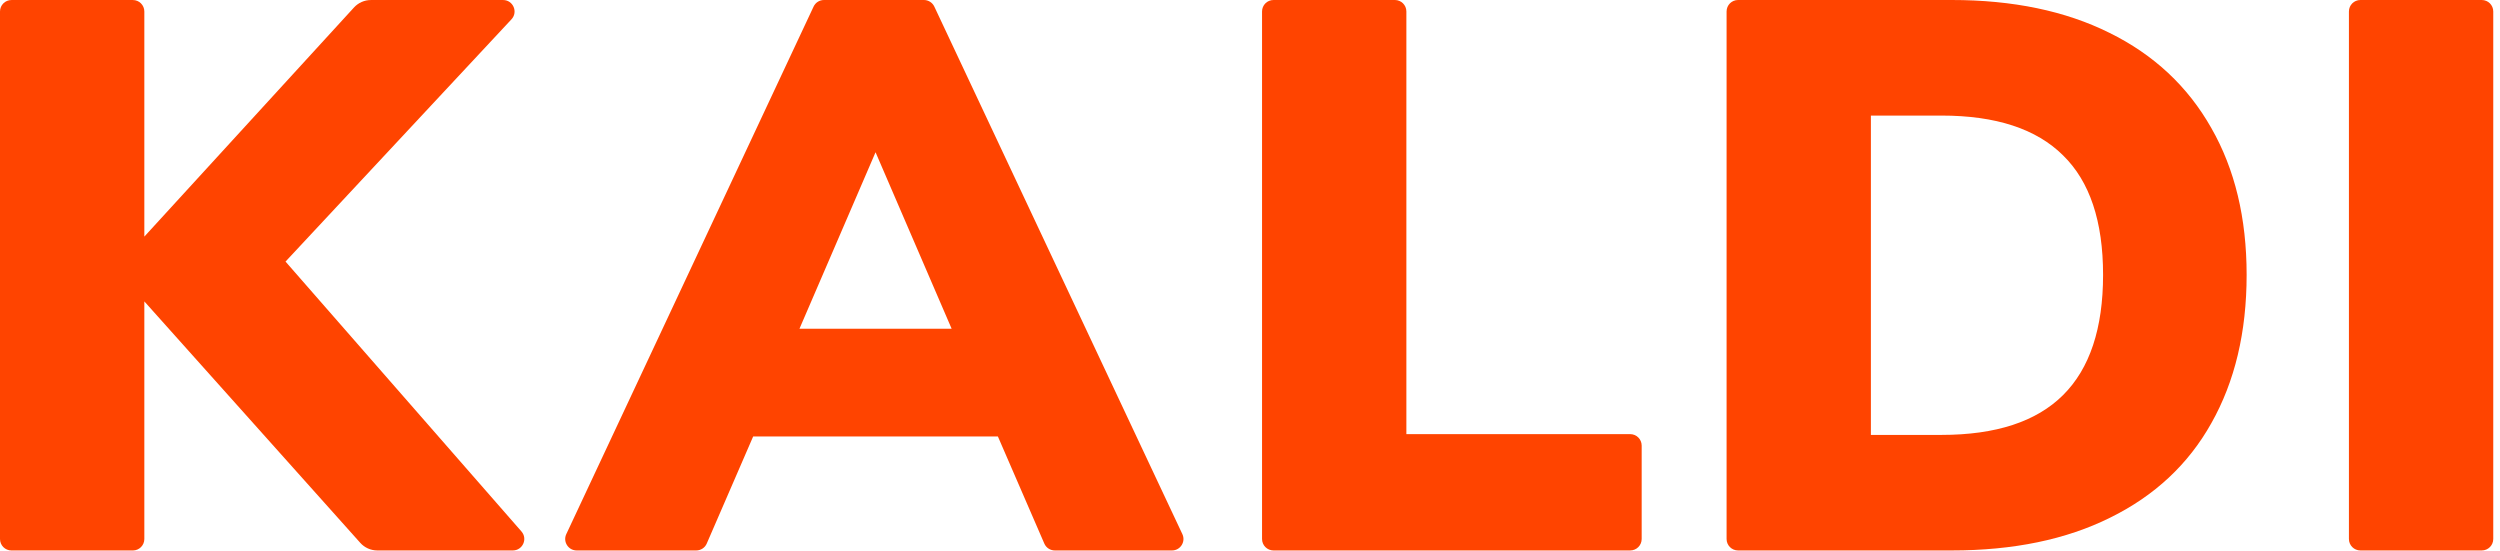
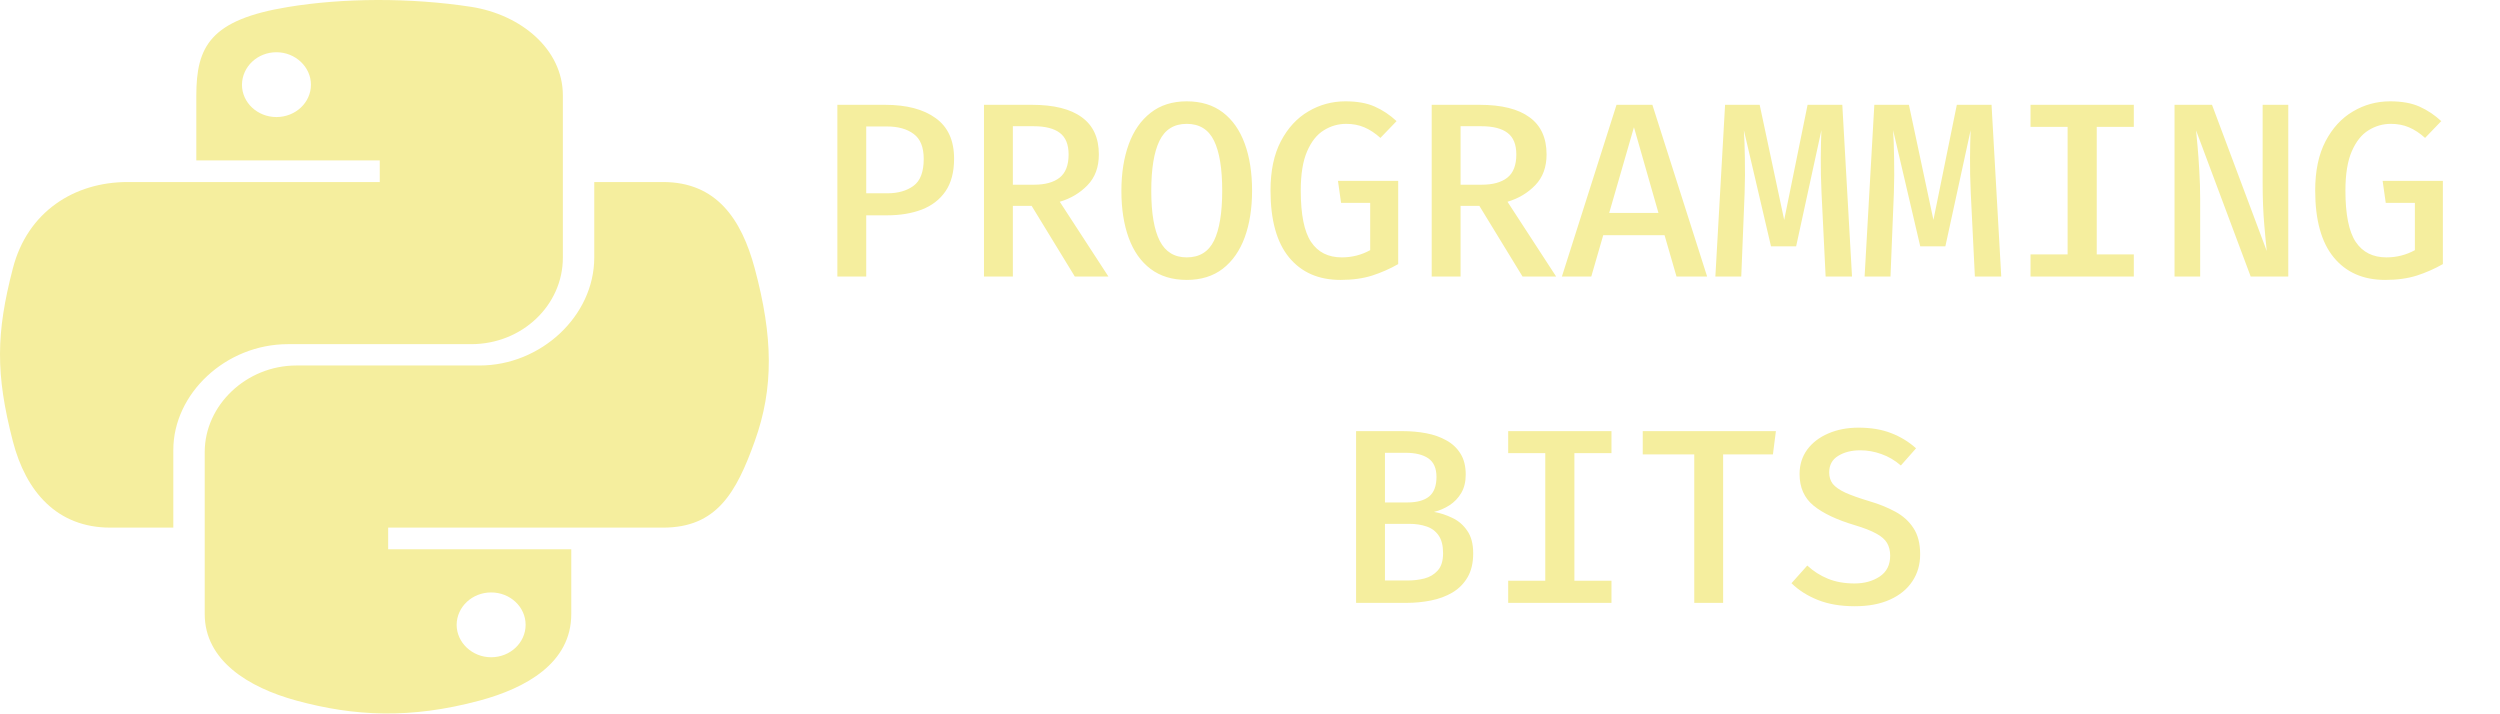
- <svg xmlns="http://www.w3.org/2000/svg" xmlns:xlink="http://www.w3.org/1999/xlink" viewBox="0 0 109 24">
-   <g transform="translate(-1470)">
-     <g style="mix-blend-mode:normal" transform="translate(1470)" fill="#f40">
-       <use xlink:href="#b" style="mix-blend-mode:normal" />
-       <use xlink:href="#c" style="mix-blend-mode:normal" />
-       <use xlink:href="#d" style="mix-blend-mode:normal" />
-       <use xlink:href="#e" style="mix-blend-mode:normal" />
-       <use xlink:href="#f" style="mix-blend-mode:normal" />
-     </g>
-   </g>
-   <defs>
-     <path id="b" d="M22.735 23.171c.283.323.053.829-.376.829h-5.907c-.285 0-.556-.121-.745-.333l-9.414-10.526v10.36c0 .276-.224.5-.5.5h-5.293c-.276 0-.5-.224-.5-.5v-23c0-.276.224-.5.5-.5h5.293c.276 0 .5.224.5.5v9.815l9.141-9.99c.19-.207.457-.325.738-.325h5.762c.437 0 .664.521.366.841l-9.851 10.563 10.287 11.767z" />
-     <path id="c" d="M45.991 24c-.199 0-.38-.118-.459-.301l-2.024-4.669h-10.67l-2.024 4.669c-.079.183-.259.301-.459.301h-5.212c-.366 0-.608-.381-.453-.712l10.782-23c.082-.176.259-.288.453-.288h4.358c.194 0 .37.112.453.287l10.815 23c.156.332-.086.713-.452.713h-5.108zm-11.135-9.668h6.635l-3.317-7.694-3.317 7.694z" />
-     <path id="d" d="M55.525 24c-.276 0-.5-.224-.5-.5v-23c0-.276.224-.5.5-.5h5.293c.276 0 .5.224.5.5v18.428h9.759c.276 0 .5.224.5.5v4.072c0 .276-.224.5-.5.5h-15.552z" />
-     <path id="e" d="M75.279.5c0-.276.224-.5.5-.5h9.315c2.667 0 4.959.477 6.874 1.43 1.938.953 3.42 2.338 4.446 4.153 1.026 1.793 1.539 3.926 1.539 6.4 0 2.496-.513 4.652-1.539 6.468-1.003 1.793-2.474 3.166-4.412 4.119-1.915.953-4.218 1.43-6.908 1.43h-9.315c-.276 0-.5-.224-.5-.5v-23zm9.37 18.462c2.371 0 4.138-.579 5.301-1.736 1.163-1.157 1.744-2.905 1.744-5.242 0-2.338-.581-4.074-1.744-5.209-1.163-1.157-2.93-1.736-5.301-1.736h-3.078v13.923h3.078z" />
-     <path id="f" d="M102.913 24c-.276 0-.5-.224-.5-.5v-23c0-.276.224-.5.5-.5h5.293c.276 0 .5.224.5.5v23c0 .276-.224.5-.5.5h-5.293z" />
-   </defs>
+ <svg xmlns="http://www.w3.org/2000/svg" width="1356" height="387" viewBox="0 0 1356 387" fill="none">
+   <path d="M517.498 86.078C517.498 93.323 515.945 99.218 512.84 103.762C509.735 108.262 505.438 111.57 499.948 113.685C494.503 115.755 488.225 116.79 481.115 116.79H469.843V150H454.183V56.85H480.035C491.735 56.85 500.893 59.258 507.508 64.073C514.168 68.843 517.498 76.177 517.498 86.078ZM501.028 86.213C501.028 79.823 499.205 75.3 495.56 72.645C491.96 69.945 487.123 68.595 481.048 68.595H469.843V104.842H481.25C487.1 104.842 491.848 103.492 495.493 100.792C499.183 98.093 501.028 93.233 501.028 86.213ZM596.015 83.782C596.015 90.668 593.967 96.225 589.872 100.455C585.777 104.685 580.76 107.677 574.82 109.432L601.212 150H582.987L559.565 111.66H549.372V150H533.712V56.85H559.7C571.625 56.85 580.647 59.1 586.767 63.6C592.932 68.055 596.015 74.782 596.015 83.782ZM579.612 83.782C579.612 78.382 578.037 74.49 574.887 72.105C571.737 69.675 566.967 68.46 560.577 68.46H549.372V100.185H560.915C566.855 100.185 571.445 98.925 574.685 96.405C577.97 93.84 579.612 89.632 579.612 83.782ZM679.122 103.425C679.122 113.01 677.795 121.447 675.14 128.737C672.485 135.982 668.525 141.652 663.26 145.747C657.995 149.798 651.47 151.823 643.685 151.823C635.9 151.823 629.375 149.842 624.11 145.882C618.845 141.922 614.885 136.32 612.23 129.075C609.575 121.83 608.247 113.325 608.247 103.56C608.247 93.975 609.575 85.537 612.23 78.248C614.885 70.957 618.845 65.265 624.11 61.17C629.375 57.03 635.9 54.96 643.685 54.96C651.47 54.96 657.995 56.962 663.26 60.968C668.525 64.972 672.485 70.62 675.14 77.91C677.795 85.155 679.122 93.66 679.122 103.425ZM662.922 103.425C662.922 91.365 661.437 82.32 658.467 76.29C655.497 70.215 650.57 67.177 643.685 67.177C636.8 67.177 631.872 70.237 628.902 76.358C625.932 82.433 624.447 91.5 624.447 103.56C624.447 115.575 625.977 124.597 629.037 130.627C632.097 136.612 636.98 139.605 643.685 139.605C650.57 139.605 655.497 136.59 658.467 130.56C661.437 124.485 662.922 115.44 662.922 103.425ZM727.062 151.823C715.182 151.823 705.889 147.75 699.184 139.605C692.479 131.46 689.127 119.355 689.127 103.29C689.127 92.67 690.994 83.782 694.729 76.627C698.509 69.427 703.482 64.028 709.647 60.428C715.812 56.782 722.517 54.96 729.762 54.96C736.107 54.96 741.394 55.905 745.624 57.795C749.899 59.685 753.859 62.318 757.504 65.692L748.729 74.805C745.894 72.24 742.992 70.328 740.022 69.067C737.097 67.808 733.812 67.177 730.167 67.177C725.802 67.177 721.752 68.347 718.017 70.688C714.282 72.983 711.267 76.785 708.972 82.095C706.677 87.36 705.529 94.448 705.529 103.357C705.529 116.362 707.397 125.655 711.132 131.235C714.867 136.815 720.424 139.605 727.804 139.605C733.294 139.605 738.424 138.3 743.194 135.69V110.04H727.399L725.712 98.093H758.382V143.25C753.972 145.77 749.269 147.84 744.274 149.46C739.324 151.035 733.587 151.823 727.062 151.823ZM838.857 83.782C838.857 90.668 836.809 96.225 832.714 100.455C828.619 104.685 823.602 107.677 817.662 109.432L844.054 150H825.829L802.407 111.66H792.214V150H776.554V56.85H802.542C814.467 56.85 823.489 59.1 829.609 63.6C835.774 68.055 838.857 74.782 838.857 83.782ZM822.454 83.782C822.454 78.382 820.879 74.49 817.729 72.105C814.579 69.675 809.809 68.46 803.419 68.46H792.214V100.185H803.757C809.697 100.185 814.287 98.925 817.527 96.405C820.812 93.84 822.454 89.632 822.454 83.782ZM902.861 127.59H869.584L863.104 150H847.174L876.806 56.85H896.246L925.946 150H909.341L902.861 127.59ZM872.824 115.507H899.554L886.256 69L872.824 115.507ZM999.266 56.85L1004.53 150H990.221L987.994 104.64C987.679 97.845 987.544 91.5 987.589 85.605C987.634 79.665 987.746 74.67 987.926 70.62L974.224 133.597H960.589L945.874 70.62C946.144 74.49 946.324 79.53 946.414 85.74C946.549 91.95 946.504 98.295 946.279 104.775L944.456 150H930.416L935.681 56.85H954.446L967.744 119.287L980.434 56.85H999.266ZM1080.21 56.85L1085.48 150H1071.17L1068.94 104.64C1068.63 97.845 1068.49 91.5 1068.54 85.605C1068.58 79.665 1068.69 74.67 1068.87 70.62L1055.17 133.597H1041.54L1026.82 70.62C1027.09 74.49 1027.27 79.53 1027.36 85.74C1027.5 91.95 1027.45 98.295 1027.23 104.775L1025.4 150H1011.36L1016.63 56.85H1035.39L1048.69 119.287L1061.38 56.85H1080.21ZM1157.38 56.85V68.797H1137.27V137.985H1157.38V150H1101.36V137.985H1121.47V68.797H1101.36V56.85H1157.38ZM1220.78 150L1191.15 70.755C1191.33 72.6 1191.6 75.48 1191.96 79.395C1192.32 83.265 1192.63 87.698 1192.9 92.692C1193.22 97.642 1193.37 102.637 1193.37 107.677V150H1179.47V56.85H1199.79L1229.49 136.162C1229.17 133.372 1228.72 128.625 1228.14 121.92C1227.55 115.215 1227.26 107.677 1227.26 99.308V56.85H1241.16V150H1220.78ZM1293.69 151.823C1281.81 151.823 1272.52 147.75 1265.82 139.605C1259.11 131.46 1255.76 119.355 1255.76 103.29C1255.76 92.67 1257.63 83.782 1261.36 76.627C1265.14 69.427 1270.11 64.028 1276.28 60.428C1282.44 56.782 1289.15 54.96 1296.39 54.96C1302.74 54.96 1308.03 55.905 1312.26 57.795C1316.53 59.685 1320.49 62.318 1324.14 65.692L1315.36 74.805C1312.53 72.24 1309.62 70.328 1306.65 69.067C1303.73 67.808 1300.44 67.177 1296.8 67.177C1292.43 67.177 1288.38 68.347 1284.65 70.688C1280.91 72.983 1277.9 76.785 1275.6 82.095C1273.31 87.36 1272.16 94.448 1272.16 103.357C1272.16 116.362 1274.03 125.655 1277.76 131.235C1281.5 136.815 1287.06 139.605 1294.44 139.605C1299.93 139.605 1305.06 138.3 1309.83 135.69V110.04H1294.03L1292.34 98.093H1325.01V143.25C1320.6 145.77 1315.9 147.84 1310.91 149.46C1305.96 151.035 1300.22 151.823 1293.69 151.823ZM799.058 300.135C799.058 305.31 798.045 309.63 796.02 313.095C793.995 316.56 791.25 319.327 787.785 321.397C784.32 323.422 780.428 324.862 776.108 325.717C771.833 326.572 767.4 327 762.81 327H735.54V233.85H760.988C765.353 233.85 769.56 234.232 773.61 234.997C777.66 235.762 781.283 237.045 784.478 238.845C787.718 240.6 790.283 243.007 792.173 246.067C794.063 249.082 795.008 252.862 795.008 257.407C795.008 261.322 794.198 264.652 792.578 267.397C790.958 270.142 788.82 272.37 786.165 274.08C783.555 275.745 780.765 276.937 777.795 277.657C781.17 278.242 784.478 279.322 787.718 280.897C791.003 282.427 793.703 284.745 795.818 287.85C797.978 290.91 799.058 295.005 799.058 300.135ZM779.145 258.69C779.145 254.01 777.683 250.657 774.758 248.632C771.833 246.607 767.715 245.595 762.405 245.595H751.2V272.527H763.35C768.57 272.527 772.508 271.447 775.163 269.287C777.818 267.082 779.145 263.55 779.145 258.69ZM782.723 300.067C782.723 295.927 781.913 292.71 780.293 290.415C778.673 288.075 776.49 286.455 773.745 285.555C771 284.61 767.918 284.137 764.498 284.137H751.2V314.85H763.823C766.793 314.85 769.718 314.49 772.598 313.77C775.523 313.005 777.93 311.565 779.82 309.45C781.755 307.335 782.723 304.207 782.723 300.067ZM874.065 233.85V245.797H853.95V314.985H874.065V327H818.04V314.985H838.155V245.797H818.04V233.85H874.065ZM934.628 246.472V327H918.968V246.472H891.023V233.85H963.248L961.628 246.472H934.628ZM1041.49 300.675C1041.49 306.21 1040.08 311.092 1037.24 315.322C1034.45 319.552 1030.4 322.86 1025.09 325.245C1019.83 327.63 1013.46 328.823 1005.99 328.823C998.385 328.823 991.747 327.697 986.077 325.447C980.407 323.197 975.615 320.16 971.7 316.335L980.272 306.75C983.557 309.81 987.292 312.195 991.477 313.905C995.662 315.615 1000.48 316.47 1005.92 316.47C1011.19 316.47 1015.71 315.232 1019.49 312.757C1023.31 310.237 1025.23 306.457 1025.23 301.417C1025.23 298.717 1024.66 296.422 1023.54 294.532C1022.41 292.597 1020.46 290.887 1017.67 289.402C1014.92 287.872 1011.07 286.365 1006.12 284.88C996.27 281.955 988.8 278.422 983.715 274.282C978.63 270.142 976.087 264.427 976.087 257.137C976.087 252.097 977.46 247.687 980.205 243.907C982.995 240.127 986.797 237.202 991.612 235.132C996.472 233.017 1001.96 231.96 1008.08 231.96C1014.83 231.96 1020.73 232.95 1025.77 234.93C1030.81 236.865 1035.31 239.61 1039.27 243.165L1031.03 252.48C1027.75 249.645 1024.21 247.575 1020.43 246.27C1016.7 244.92 1012.9 244.245 1009.03 244.245C1004.26 244.245 1000.25 245.257 997.012 247.282C993.772 249.262 992.152 252.255 992.152 256.26C992.152 258.69 992.805 260.76 994.11 262.47C995.46 264.135 997.71 265.71 1000.86 267.195C1004.05 268.635 1008.42 270.187 1013.95 271.852C1019.17 273.382 1023.85 275.272 1027.99 277.522C1032.18 279.772 1035.46 282.742 1037.85 286.432C1040.28 290.077 1041.49 294.825 1041.49 300.675Z" fill="#F5EE9E" />
+   <path d="M409.355 145.553C402.188 118.861 388.599 98.735 359.652 98.735H322.328V139.679C322.328 171.467 293.288 198.245 260.152 198.245H160.745C133.567 198.245 111.042 219.841 111.042 245.15V333.086C111.042 358.137 134.498 372.821 160.745 379.991C192.205 388.543 222.456 390.098 260.152 379.991C285.19 373.253 309.855 359.692 309.855 333.086V297.929H210.542V286.181H359.652C388.599 286.181 399.303 267.437 409.355 239.363C419.78 210.425 419.314 182.611 409.355 145.553ZM266.388 321.338C276.72 321.338 285.097 329.199 285.097 338.874C285.097 348.635 276.72 356.495 266.388 356.495C256.15 356.495 247.68 348.548 247.68 338.874C247.773 329.113 256.15 321.338 266.388 321.338ZM156.185 186.67H255.591C283.235 186.67 305.295 165.507 305.295 139.766V51.743C305.295 26.693 282.584 7.948 255.591 3.716C222.27 -1.381 186.062 -1.122 156.185 3.802C114.114 10.712 106.481 25.138 106.481 51.83V86.987H205.981V98.735H69.157C40.21 98.735 14.893 114.888 6.981 145.553C-2.14 180.71 -2.512 202.651 6.981 239.363C14.055 266.659 30.902 286.181 59.849 286.181H94.009V244.027C94.009 213.535 122.397 186.67 156.185 186.67ZM149.948 63.491C139.617 63.491 131.24 55.63 131.24 45.956C131.333 36.195 139.617 28.334 149.948 28.334C160.187 28.334 168.657 36.281 168.657 45.956C168.657 55.63 160.28 63.491 149.948 63.491Z" fill="#F5EE9E" />
</svg>
